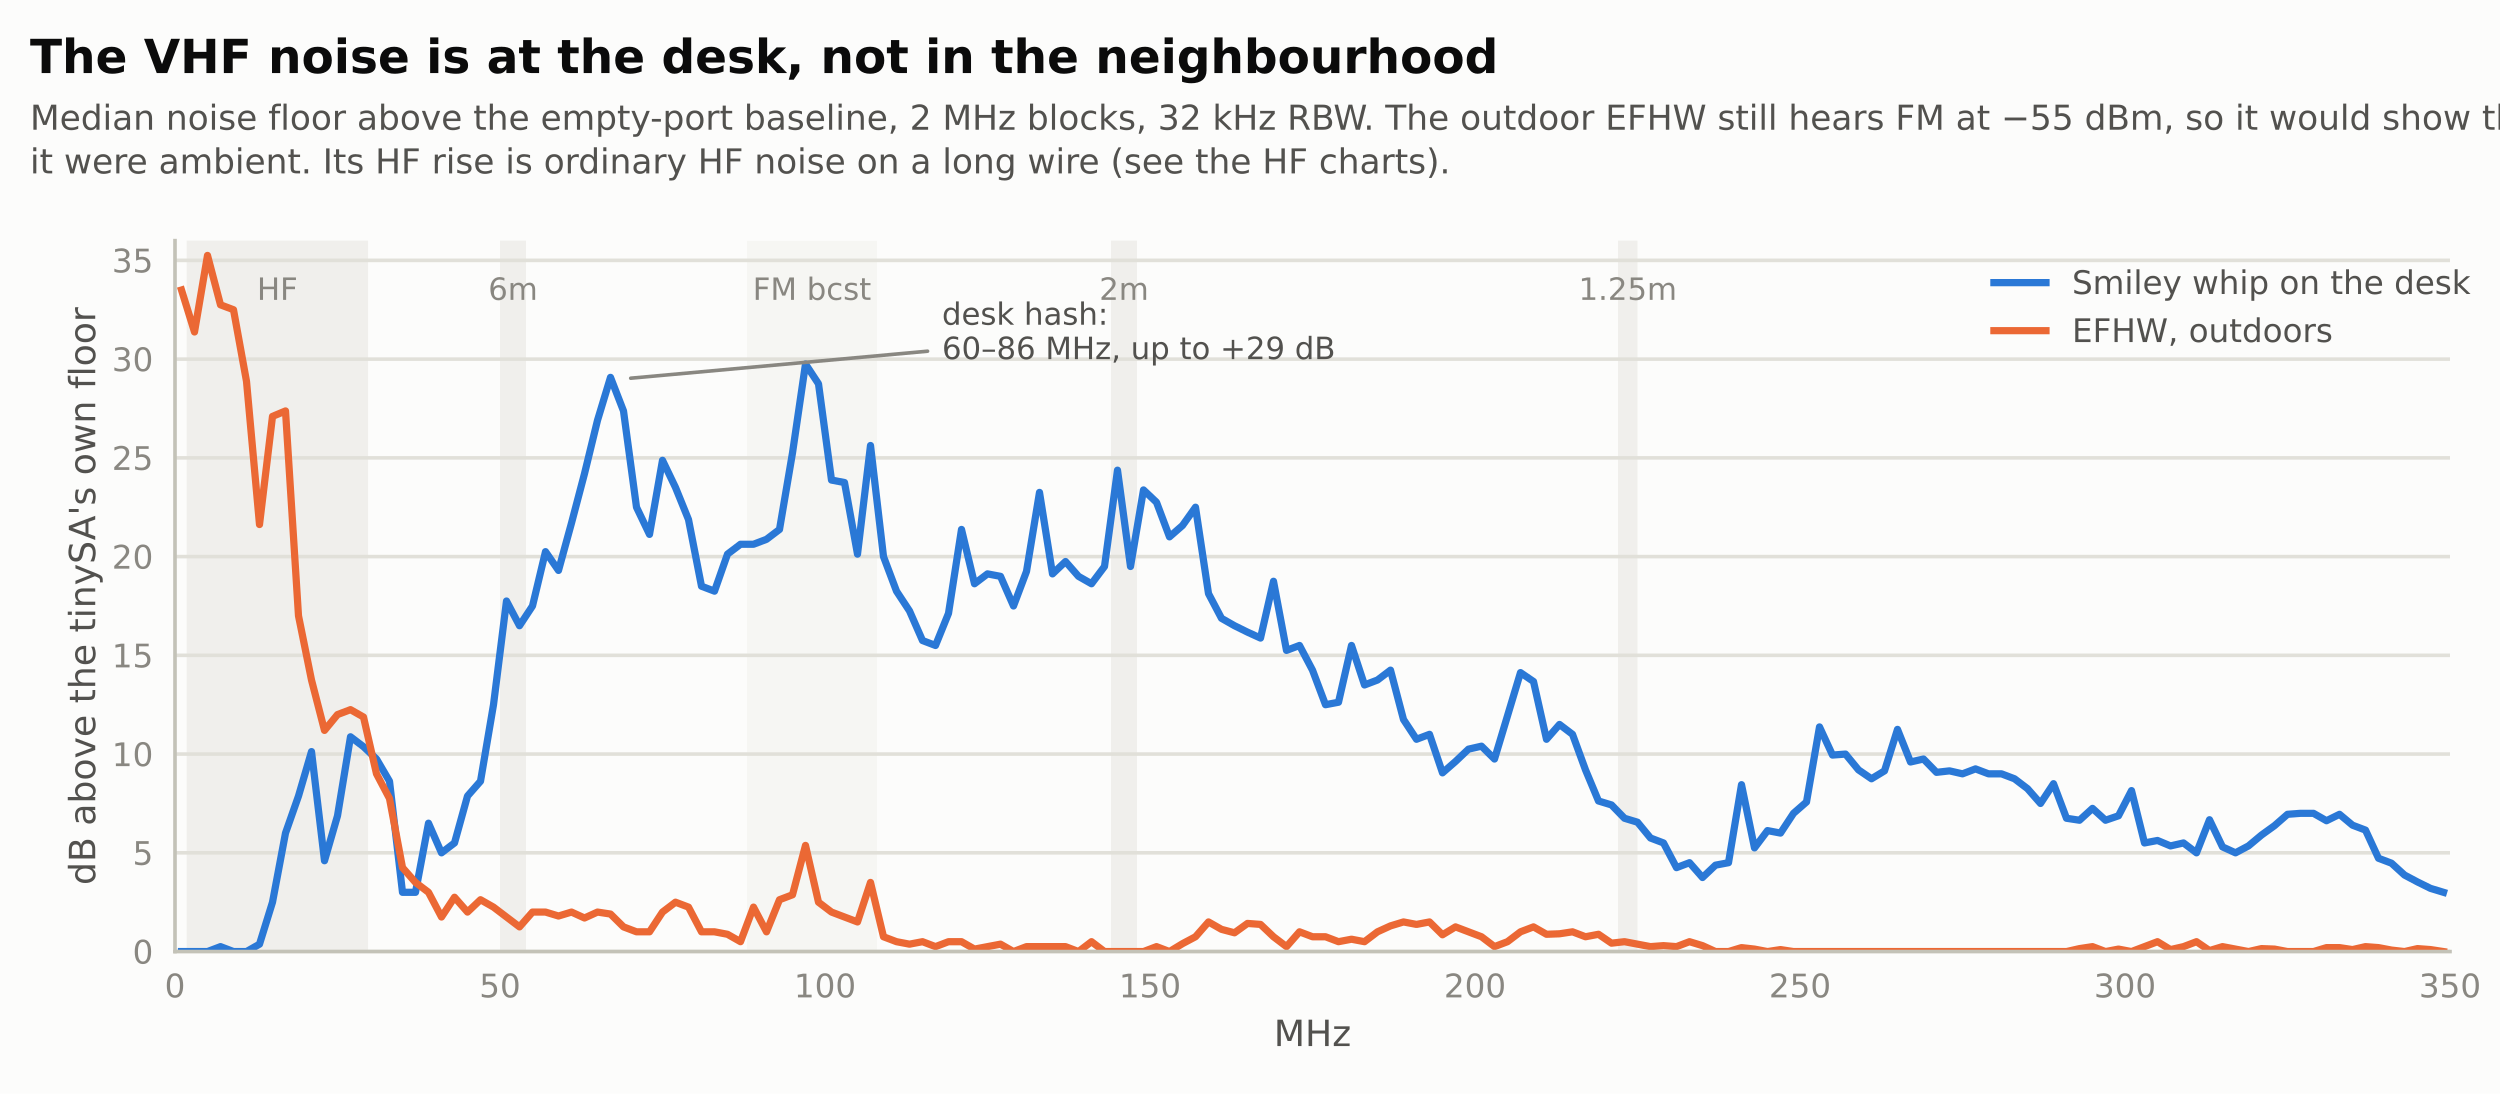
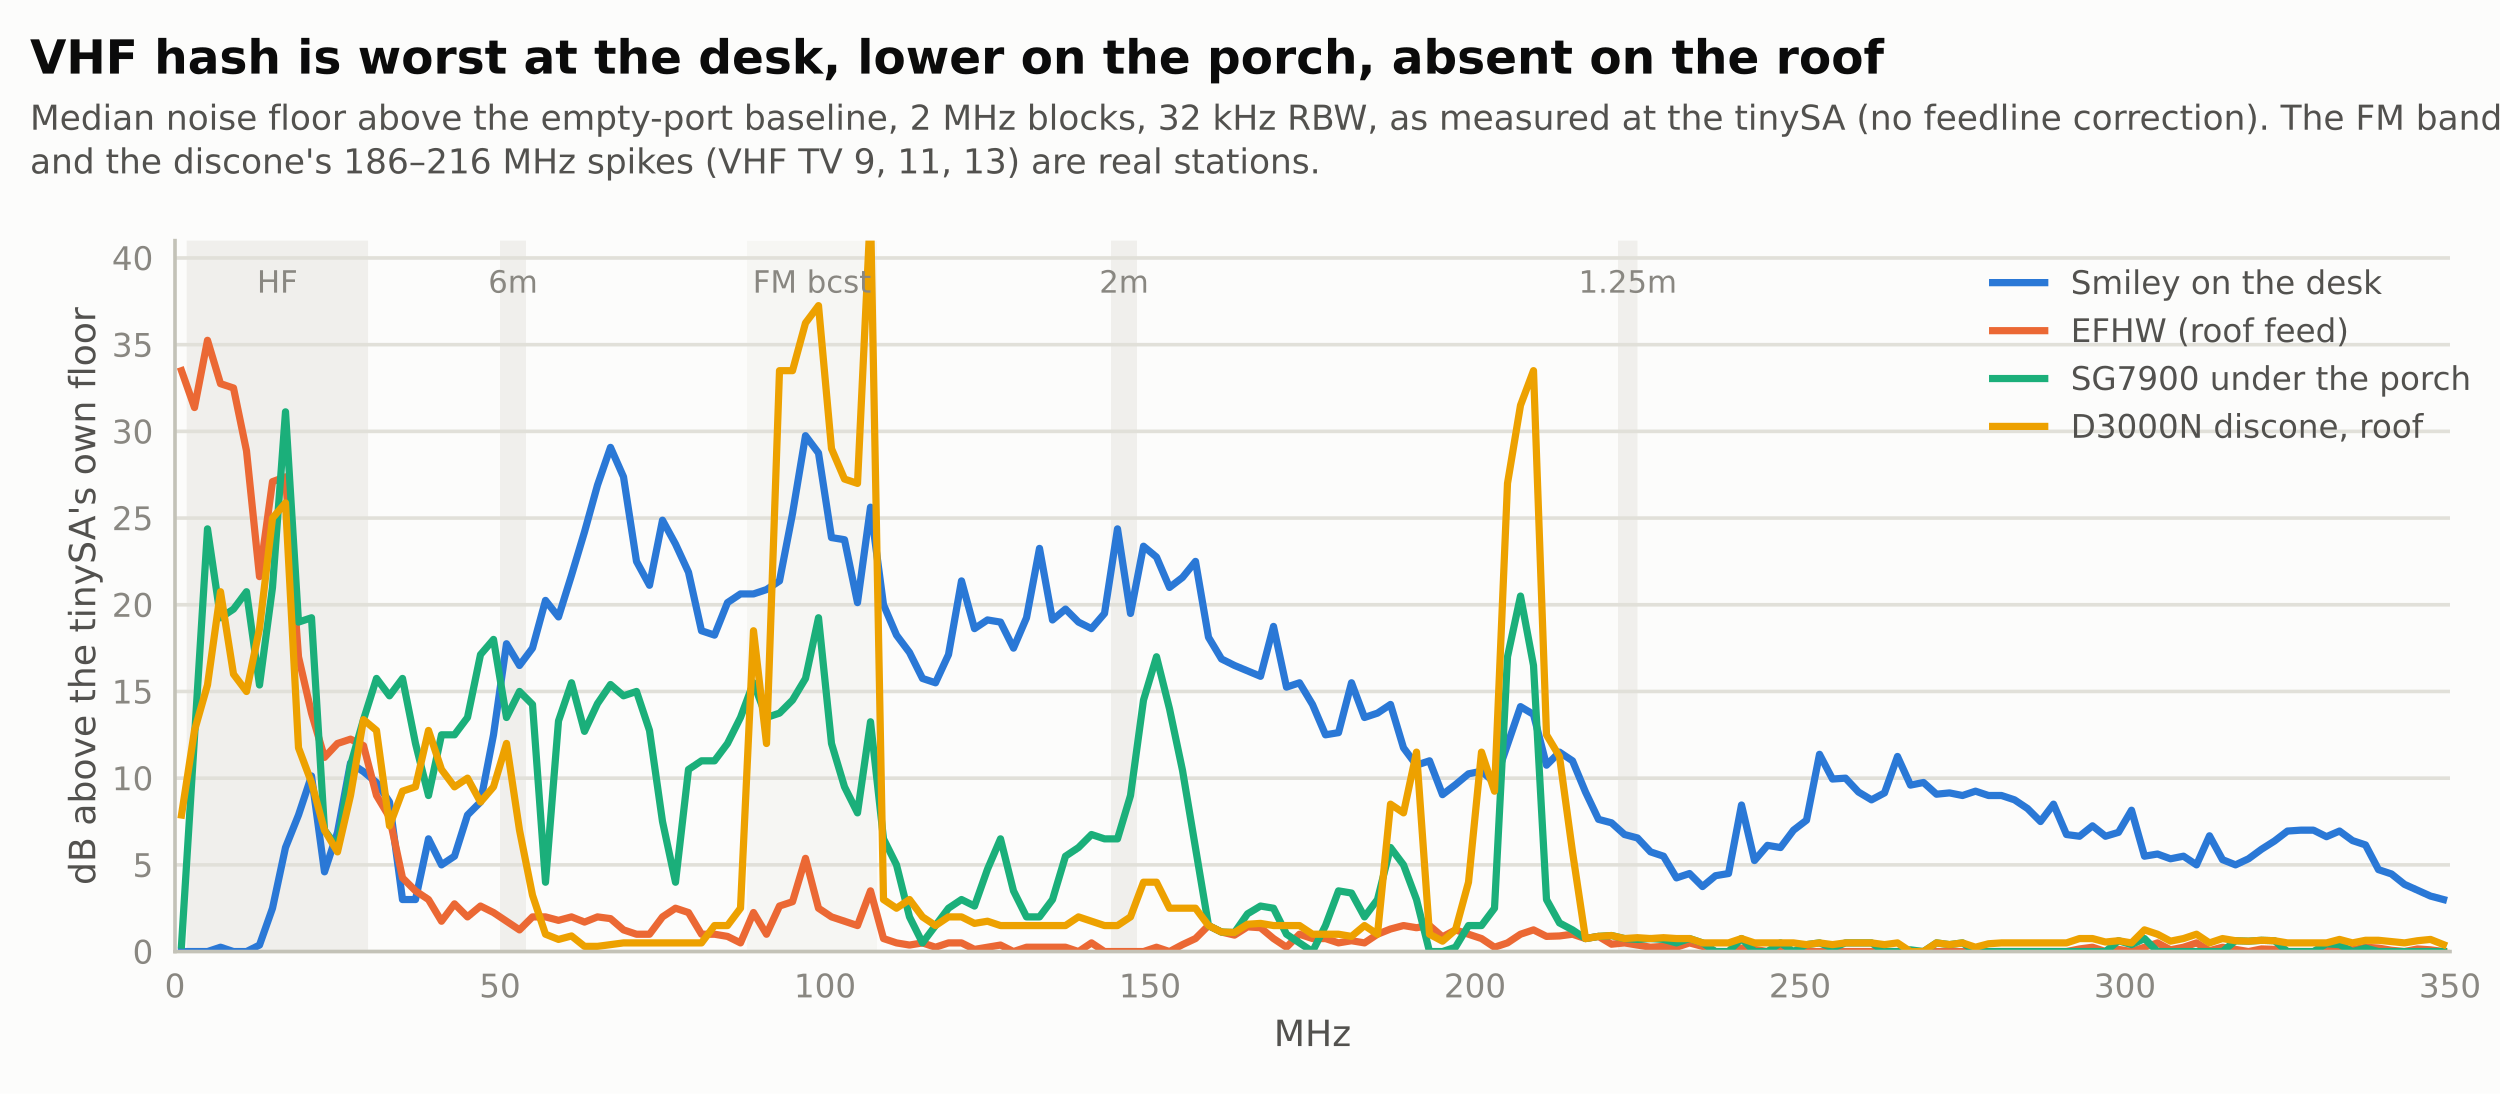
<svg xmlns="http://www.w3.org/2000/svg" width="691.2pt" height="302.4pt" viewBox="0 0 691.2 302.4" version="1.1">
  <defs>
    <style type="text/css">*{stroke-linejoin: round; stroke-linecap: butt}</style>
  </defs>
  <g id="figure_1">
    <g id="patch_1">
      <path d="M 0 302.4 L 691.2 302.4 L 691.2 0 L 0 0 z " style="fill: #fcfcfb" />
    </g>
    <g id="axes_1">
      <g id="patch_2">
        <path d="M 48.384 263.088 L 677.376 263.088 L 677.376 66.528 L 48.384 66.528 z " style="fill: #fcfcfb" />
      </g>
      <g id="patch_3">
-         <path d="M 138.24 263.088 L 145.428 263.088 L 145.428 66.528 L 138.24 66.528 z " clip-path="url(#p045ca0d064)" style="fill: #f0efec" />
+         <path d="M 138.24 263.088 L 145.428 263.088 L 145.428 66.528 L 138.24 66.528 z " clip-path="url(#p3110f5af5a)" style="fill: #f0efec" />
      </g>
      <g id="patch_4">
-         <path d="M 307.169 263.088 L 314.358 263.088 L 314.358 66.528 L 307.169 66.528 z " clip-path="url(#p045ca0d064)" style="fill: #f0efec" />
+         <path d="M 307.169 263.088 L 314.358 263.088 L 314.358 66.528 L 307.169 66.528 z " clip-path="url(#p3110f5af5a)" style="fill: #f0efec" />
      </g>
      <g id="patch_5">
-         <path d="M 447.345 263.088 L 452.736 263.088 L 452.736 66.528 L 447.345 66.528 z " clip-path="url(#p045ca0d064)" style="fill: #f0efec" />
+         <path d="M 447.345 263.088 L 452.736 263.088 L 452.736 66.528 L 447.345 66.528 z " clip-path="url(#p3110f5af5a)" style="fill: #f0efec" />
      </g>
      <g id="patch_6">
-         <path d="M 51.619 263.088 L 101.758 263.088 L 101.758 66.528 L 51.619 66.528 z " clip-path="url(#p045ca0d064)" style="fill: #f0efec" />
+         <path d="M 51.619 263.088 L 101.758 263.088 L 101.758 66.528 L 51.619 66.528 z " clip-path="url(#p3110f5af5a)" style="fill: #f0efec" />
      </g>
      <g id="patch_7">
-         <path d="M 206.531 263.088 L 242.473 263.088 L 242.473 66.528 L 206.531 66.528 z " clip-path="url(#p045ca0d064)" style="fill: #f0efec; opacity: 0.5" />
+         <path d="M 206.531 263.088 L 242.473 263.088 L 242.473 66.528 L 206.531 66.528 z " clip-path="url(#p3110f5af5a)" style="fill: #f0efec; opacity: 0.5" />
      </g>
      <g id="matplotlib.axis_1">
        <g id="xtick_1">
          <g id="line2d_1" />
          <g id="text_1">
            <text style="fill: #898781; font: 9px 'Segoe UI', 'DejaVu Sans'; text-anchor: middle" x="48.384" y="275.751" transform="rotate(-0 48.384 275.7508)">0</text>
          </g>
        </g>
        <g id="xtick_2">
          <g id="line2d_2" />
          <g id="text_2">
            <text style="fill: #898781; font: 9px 'Segoe UI', 'DejaVu Sans'; text-anchor: middle" x="138.24" y="275.751" transform="rotate(-0 138.24 275.7508)">50</text>
          </g>
        </g>
        <g id="xtick_3">
          <g id="line2d_3" />
          <g id="text_3">
            <text style="fill: #898781; font: 9px 'Segoe UI', 'DejaVu Sans'; text-anchor: middle" x="228.096" y="275.751" transform="rotate(-0 228.096 275.7508)">100</text>
          </g>
        </g>
        <g id="xtick_4">
          <g id="line2d_4" />
          <g id="text_4">
            <text style="fill: #898781; font: 9px 'Segoe UI', 'DejaVu Sans'; text-anchor: middle" x="317.952" y="275.751" transform="rotate(-0 317.952 275.7508)">150</text>
          </g>
        </g>
        <g id="xtick_5">
          <g id="line2d_5" />
          <g id="text_5">
            <text style="fill: #898781; font: 9px 'Segoe UI', 'DejaVu Sans'; text-anchor: middle" x="407.808" y="275.751" transform="rotate(-0 407.808 275.7508)">200</text>
          </g>
        </g>
        <g id="xtick_6">
          <g id="line2d_6" />
          <g id="text_6">
            <text style="fill: #898781; font: 9px 'Segoe UI', 'DejaVu Sans'; text-anchor: middle" x="497.664" y="275.751" transform="rotate(-0 497.664 275.7508)">250</text>
          </g>
        </g>
        <g id="xtick_7">
          <g id="line2d_7" />
          <g id="text_7">
            <text style="fill: #898781; font: 9px 'Segoe UI', 'DejaVu Sans'; text-anchor: middle" x="587.52" y="275.751" transform="rotate(-0 587.52 275.7508)">300</text>
          </g>
        </g>
        <g id="xtick_8">
          <g id="line2d_8" />
          <g id="text_8">
            <text style="fill: #898781; font: 9px 'Segoe UI', 'DejaVu Sans'; text-anchor: middle" x="677.376" y="275.751" transform="rotate(-0 677.376 275.7508)">350</text>
          </g>
        </g>
        <g id="text_9">
          <text style="fill: #52514e; font: 10px 'Segoe UI', 'DejaVu Sans'; text-anchor: middle" x="362.88" y="289.224" transform="rotate(-0 362.88 289.2239)">MHz</text>
        </g>
      </g>
      <g id="matplotlib.axis_2">
        <g id="ytick_1">
          <g id="line2d_9">
-             <path d="M 48.384 263.088 L 677.376 263.088 " clip-path="url(#p045ca0d064)" style="fill: none; stroke: #e1e0d9; stroke-linecap: square" />
+             <path d="M 48.384 263.088 L 677.376 263.088 " clip-path="url(#p3110f5af5a)" style="fill: none; stroke: #e1e0d9; stroke-linecap: square" />
          </g>
          <g id="line2d_10" />
          <g id="text_10">
            <text style="fill: #898781; font: 9px 'Segoe UI', 'DejaVu Sans'; text-anchor: end" x="42.384" y="266.419" transform="rotate(-0 42.384 266.4194)">0</text>
          </g>
        </g>
        <g id="ytick_2">
          <g id="line2d_11">
-             <path d="M 48.384 235.788 L 677.376 235.788 " clip-path="url(#p045ca0d064)" style="fill: none; stroke: #e1e0d9; stroke-linecap: square" />
+             <path d="M 48.384 239.117 L 677.376 239.117 " clip-path="url(#p3110f5af5a)" style="fill: none; stroke: #e1e0d9; stroke-linecap: square" />
          </g>
          <g id="line2d_12" />
          <g id="text_11">
-             <text style="fill: #898781; font: 9px 'Segoe UI', 'DejaVu Sans'; text-anchor: end" x="42.384" y="239.119" transform="rotate(-0 42.384 239.1194)">5</text>
+             <text style="fill: #898781; font: 9px 'Segoe UI', 'DejaVu Sans'; text-anchor: end" x="42.384" y="242.449" transform="rotate(-0 42.384 242.4487)">5</text>
          </g>
        </g>
        <g id="ytick_3">
          <g id="line2d_13">
-             <path d="M 48.384 208.488 L 677.376 208.488 " clip-path="url(#p045ca0d064)" style="fill: none; stroke: #e1e0d9; stroke-linecap: square" />
+             <path d="M 48.384 215.147 L 677.376 215.147 " clip-path="url(#p3110f5af5a)" style="fill: none; stroke: #e1e0d9; stroke-linecap: square" />
          </g>
          <g id="line2d_14" />
          <g id="text_12">
-             <text style="fill: #898781; font: 9px 'Segoe UI', 'DejaVu Sans'; text-anchor: end" x="42.384" y="211.819" transform="rotate(-0 42.384 211.8194)">10</text>
+             <text style="fill: #898781; font: 9px 'Segoe UI', 'DejaVu Sans'; text-anchor: end" x="42.384" y="218.478" transform="rotate(-0 42.384 218.4779)">10</text>
          </g>
        </g>
        <g id="ytick_4">
          <g id="line2d_15">
-             <path d="M 48.384 181.188 L 677.376 181.188 " clip-path="url(#p045ca0d064)" style="fill: none; stroke: #e1e0d9; stroke-linecap: square" />
+             <path d="M 48.384 191.176 L 677.376 191.176 " clip-path="url(#p3110f5af5a)" style="fill: none; stroke: #e1e0d9; stroke-linecap: square" />
          </g>
          <g id="line2d_16" />
          <g id="text_13">
-             <text style="fill: #898781; font: 9px 'Segoe UI', 'DejaVu Sans'; text-anchor: end" x="42.384" y="184.519" transform="rotate(-0 42.384 184.5194)">15</text>
+             <text style="fill: #898781; font: 9px 'Segoe UI', 'DejaVu Sans'; text-anchor: end" x="42.384" y="194.507" transform="rotate(-0 42.384 194.5072)">15</text>
          </g>
        </g>
        <g id="ytick_5">
          <g id="line2d_17">
-             <path d="M 48.384 153.888 L 677.376 153.888 " clip-path="url(#p045ca0d064)" style="fill: none; stroke: #e1e0d9; stroke-linecap: square" />
+             <path d="M 48.384 167.205 L 677.376 167.205 " clip-path="url(#p3110f5af5a)" style="fill: none; stroke: #e1e0d9; stroke-linecap: square" />
          </g>
          <g id="line2d_18" />
          <g id="text_14">
-             <text style="fill: #898781; font: 9px 'Segoe UI', 'DejaVu Sans'; text-anchor: end" x="42.384" y="157.219" transform="rotate(-0 42.384 157.2194)">20</text>
+             <text style="fill: #898781; font: 9px 'Segoe UI', 'DejaVu Sans'; text-anchor: end" x="42.384" y="170.536" transform="rotate(-0 42.384 170.5365)">20</text>
          </g>
        </g>
        <g id="ytick_6">
          <g id="line2d_19">
-             <path d="M 48.384 126.588 L 677.376 126.588 " clip-path="url(#p045ca0d064)" style="fill: none; stroke: #e1e0d9; stroke-linecap: square" />
+             <path d="M 48.384 143.234 L 677.376 143.234 " clip-path="url(#p3110f5af5a)" style="fill: none; stroke: #e1e0d9; stroke-linecap: square" />
          </g>
          <g id="line2d_20" />
          <g id="text_15">
-             <text style="fill: #898781; font: 9px 'Segoe UI', 'DejaVu Sans'; text-anchor: end" x="42.384" y="129.919" transform="rotate(-0 42.384 129.9194)">25</text>
+             <text style="fill: #898781; font: 9px 'Segoe UI', 'DejaVu Sans'; text-anchor: end" x="42.384" y="146.566" transform="rotate(-0 42.384 146.5657)">25</text>
          </g>
        </g>
        <g id="ytick_7">
          <g id="line2d_21">
-             <path d="M 48.384 99.288 L 677.376 99.288 " clip-path="url(#p045ca0d064)" style="fill: none; stroke: #e1e0d9; stroke-linecap: square" />
+             <path d="M 48.384 119.264 L 677.376 119.264 " clip-path="url(#p3110f5af5a)" style="fill: none; stroke: #e1e0d9; stroke-linecap: square" />
          </g>
          <g id="line2d_22" />
          <g id="text_16">
-             <text style="fill: #898781; font: 9px 'Segoe UI', 'DejaVu Sans'; text-anchor: end" x="42.384" y="102.619" transform="rotate(-0 42.384 102.6194)">30</text>
+             <text style="fill: #898781; font: 9px 'Segoe UI', 'DejaVu Sans'; text-anchor: end" x="42.384" y="122.595" transform="rotate(-0 42.384 122.595)">30</text>
          </g>
        </g>
        <g id="ytick_8">
          <g id="line2d_23">
-             <path d="M 48.384 71.988 L 677.376 71.988 " clip-path="url(#p045ca0d064)" style="fill: none; stroke: #e1e0d9; stroke-linecap: square" />
+             <path d="M 48.384 95.293 L 677.376 95.293 " clip-path="url(#p3110f5af5a)" style="fill: none; stroke: #e1e0d9; stroke-linecap: square" />
          </g>
          <g id="line2d_24" />
          <g id="text_17">
-             <text style="fill: #898781; font: 9px 'Segoe UI', 'DejaVu Sans'; text-anchor: end" x="42.384" y="75.319" transform="rotate(-0 42.384 75.31941)">35</text>
-           </g>
-         </g>
-         <g id="text_18">
+             <text style="fill: #898781; font: 9px 'Segoe UI', 'DejaVu Sans'; text-anchor: end" x="42.384" y="98.624" transform="rotate(-0 42.384 98.62428)">35</text>
+           </g>
+         </g>
+         <g id="ytick_9">
+           <g id="line2d_25">
+             <path d="M 48.384 71.322 L 677.376 71.322 " clip-path="url(#p3110f5af5a)" style="fill: none; stroke: #e1e0d9; stroke-linecap: square" />
+           </g>
+           <g id="line2d_26" />
+           <g id="text_18">
+             <text style="fill: #898781; font: 9px 'Segoe UI', 'DejaVu Sans'; text-anchor: end" x="42.384" y="74.654" transform="rotate(-0 42.384 74.65355)">40</text>
+           </g>
+         </g>
+         <g id="text_19">
          <text style="fill: #52514e; font: 10px 'Segoe UI', 'DejaVu Sans'; text-anchor: middle" x="26.328" y="164.808" transform="rotate(-90 26.32775 164.808)">dB above the tinySA's own floor</text>
        </g>
      </g>
-       <g id="line2d_25">
-         <path d="M 50.181 263.088 L 57.37 263.088 L 60.964 261.723 L 64.558 263.088 L 68.152 263.088 L 71.747 261.041 L 75.341 249.438 L 78.935 230.328 L 82.529 220.09 L 86.124 207.805 L 89.718 237.972 L 93.312 225.55 L 96.906 203.71 L 100.5 206.44 L 104.095 209.853 L 107.689 215.995 L 111.283 246.708 L 114.877 246.708 L 118.472 227.598 L 122.066 235.788 L 125.66 233.058 L 129.254 220.09 L 132.849 215.995 L 136.443 194.838 L 140.037 166.173 L 143.631 172.998 L 147.226 167.538 L 150.82 152.523 L 154.414 157.71 L 158.008 144.606 L 161.603 130.956 L 165.197 116.214 L 168.791 104.338 L 172.385 113.621 L 175.98 140.238 L 179.574 147.745 L 183.168 127.27 L 186.762 134.778 L 190.356 143.65 L 193.951 162.078 L 197.545 163.443 L 201.139 153.206 L 204.733 150.476 L 208.328 150.476 L 211.922 149.111 L 215.516 146.381 L 219.11 125.223 L 222.705 100.653 L 226.299 106.113 L 229.893 132.731 L 233.487 133.413 L 237.082 153.206 L 240.676 123.175 L 244.27 153.888 L 247.864 163.443 L 251.459 168.903 L 255.053 177.093 L 258.647 178.458 L 262.241 169.585 L 265.836 146.381 L 269.43 161.395 L 273.024 158.666 L 276.618 159.348 L 280.212 167.538 L 283.807 157.983 L 287.401 136.143 L 290.995 158.666 L 294.589 155.253 L 298.184 159.348 L 301.778 161.395 L 305.372 156.618 L 308.966 130 L 312.561 156.618 L 316.155 135.46 L 319.749 138.873 L 323.343 148.428 L 326.938 145.288 L 330.532 140.238 L 334.126 164.125 L 337.72 170.951 L 341.315 172.998 L 344.909 174.773 L 348.503 176.411 L 352.097 160.713 L 355.692 179.823 L 359.286 178.458 L 362.88 185.283 L 366.474 194.838 L 370.068 194.155 L 373.663 178.458 L 377.257 189.378 L 380.851 188.013 L 384.445 185.283 L 388.04 198.933 L 391.634 204.393 L 395.228 203.028 L 398.822 213.675 L 402.417 210.536 L 406.011 207.123 L 409.605 206.304 L 413.199 209.853 L 420.388 185.965 L 423.982 188.423 L 427.576 204.393 L 431.171 200.298 L 434.765 203.028 L 438.359 212.856 L 441.953 221.456 L 445.548 222.548 L 449.142 226.233 L 452.736 227.325 L 456.33 231.693 L 459.924 233.058 L 463.519 239.883 L 467.113 238.518 L 470.707 242.613 L 474.301 239.201 L 477.896 238.518 L 481.49 216.951 L 485.084 234.423 L 488.678 229.645 L 492.273 230.328 L 495.867 224.868 L 499.461 221.728 L 503.055 200.981 L 506.65 208.761 L 510.244 208.488 L 513.838 212.856 L 517.432 215.313 L 521.027 213.129 L 524.621 201.663 L 528.215 210.672 L 531.809 209.853 L 535.404 213.538 L 538.998 213.129 L 542.592 213.948 L 546.186 212.583 L 549.78 213.948 L 553.375 213.948 L 556.969 215.313 L 560.563 218.043 L 564.157 222.138 L 567.752 216.678 L 571.346 226.233 L 574.94 226.779 L 578.534 223.503 L 582.129 226.779 L 585.723 225.55 L 589.317 218.589 L 592.911 233.058 L 596.506 232.375 L 600.1 233.877 L 603.694 233.058 L 607.288 235.788 L 610.883 226.643 L 614.477 234.15 L 618.071 235.788 L 621.665 233.877 L 625.26 230.874 L 628.854 228.28 L 632.448 225.141 L 636.042 224.868 L 639.636 224.868 L 643.231 226.916 L 646.825 225.141 L 650.419 228.144 L 654.013 229.509 L 657.608 237.29 L 661.202 238.655 L 664.796 241.93 L 668.39 243.841 L 671.985 245.616 L 675.579 246.708 L 675.579 246.708 " clip-path="url(#p045ca0d064)" style="fill: none; stroke: #2a78d6; stroke-width: 2; stroke-linecap: square" />
-       </g>
-       <g id="line2d_26">
-         <path d="M 50.181 80.178 L 53.775 91.781 L 57.37 70.623 L 60.964 84.273 L 64.558 85.638 L 68.152 105.43 L 71.747 145.016 L 75.341 115.122 L 78.935 113.621 L 82.529 170.268 L 86.124 188.013 L 89.718 201.936 L 93.312 197.568 L 96.906 196.203 L 100.5 198.25 L 104.095 213.948 L 107.689 220.773 L 111.283 239.883 L 114.877 243.978 L 118.472 246.708 L 122.066 253.533 L 125.66 248.073 L 129.254 252.168 L 132.849 248.756 L 136.443 250.803 L 143.631 256.263 L 147.226 252.168 L 150.82 252.168 L 154.414 253.26 L 158.008 252.168 L 161.603 253.806 L 165.197 252.168 L 168.791 252.714 L 172.385 256.263 L 175.98 257.628 L 179.574 257.628 L 183.168 252.168 L 186.762 249.438 L 190.356 250.803 L 193.951 257.628 L 197.545 257.628 L 201.139 258.31 L 204.733 260.358 L 208.328 250.803 L 211.922 257.628 L 215.516 248.756 L 219.11 247.391 L 222.705 233.74 L 226.299 249.438 L 229.893 252.168 L 237.082 254.898 L 240.676 243.978 L 244.27 258.993 L 247.864 260.358 L 251.459 261.041 L 255.053 260.358 L 258.647 261.723 L 262.241 260.358 L 265.836 260.358 L 269.43 262.406 L 276.618 261.041 L 280.212 263.088 L 283.807 261.723 L 294.589 261.723 L 298.184 263.088 L 301.778 260.358 L 305.372 263.088 L 316.155 263.088 L 319.749 261.723 L 323.343 263.088 L 326.938 260.904 L 330.532 258.993 L 334.126 254.898 L 337.72 256.945 L 341.315 257.901 L 344.909 255.308 L 348.503 255.581 L 352.097 258.993 L 355.692 261.723 L 359.286 257.628 L 362.88 258.993 L 366.474 258.993 L 370.068 260.358 L 373.663 259.675 L 377.257 260.358 L 380.851 257.628 L 384.445 255.99 L 388.04 254.898 L 391.634 255.581 L 395.228 254.898 L 398.822 258.447 L 402.417 256.263 L 409.605 258.993 L 413.199 261.723 L 416.794 260.358 L 420.388 257.628 L 423.982 256.263 L 427.576 258.31 L 431.171 258.174 L 434.765 257.628 L 438.359 258.993 L 441.953 258.31 L 445.548 260.767 L 449.142 260.358 L 456.33 261.723 L 459.924 261.45 L 463.519 261.723 L 467.113 260.358 L 470.707 261.45 L 474.301 263.088 L 477.896 263.088 L 481.49 261.996 L 485.084 262.406 L 488.678 263.088 L 492.273 262.542 L 495.867 263.088 L 571.346 263.088 L 574.94 262.269 L 578.534 261.723 L 582.129 263.088 L 585.723 262.406 L 589.317 263.088 L 596.506 260.358 L 600.1 262.542 L 603.694 261.723 L 607.288 260.358 L 610.883 262.815 L 614.477 261.723 L 621.665 263.088 L 625.26 262.269 L 628.854 262.406 L 632.448 263.088 L 639.636 263.088 L 643.231 261.996 L 646.825 261.996 L 650.419 262.542 L 654.013 261.723 L 657.608 261.996 L 661.202 262.678 L 664.796 263.088 L 668.39 262.269 L 671.985 262.542 L 675.579 263.088 L 675.579 263.088 " clip-path="url(#p045ca0d064)" style="fill: none; stroke: #eb6834; stroke-width: 2; stroke-linecap: square" />
+       <g id="line2d_27">
+         <path d="M 50.181 263.088 L 57.37 263.088 L 60.964 261.889 L 64.558 263.088 L 68.152 263.088 L 71.747 261.29 L 75.341 251.103 L 78.935 234.323 L 82.529 225.334 L 86.124 214.547 L 89.718 241.035 L 93.312 230.128 L 96.906 210.952 L 100.5 213.349 L 104.095 216.345 L 107.689 221.738 L 111.283 248.706 L 114.877 248.706 L 118.472 231.926 L 122.066 239.117 L 125.66 236.72 L 129.254 225.334 L 132.849 221.738 L 136.443 203.161 L 140.037 177.992 L 143.631 183.985 L 147.226 179.19 L 150.82 166.007 L 154.414 170.561 L 158.008 159.055 L 161.603 147.07 L 165.197 134.125 L 168.791 123.698 L 172.385 131.848 L 175.98 155.22 L 179.574 161.812 L 183.168 143.834 L 186.762 150.426 L 190.356 158.216 L 193.951 174.396 L 197.545 175.595 L 201.139 166.606 L 204.733 164.209 L 208.328 164.209 L 211.922 163.01 L 215.516 160.613 L 219.11 142.036 L 222.705 120.462 L 226.299 125.256 L 229.893 148.628 L 233.487 149.227 L 237.082 166.606 L 240.676 140.238 L 244.27 167.205 L 247.864 175.595 L 251.459 180.389 L 255.053 187.58 L 258.647 188.779 L 262.241 180.988 L 265.836 160.613 L 269.43 173.797 L 273.024 171.4 L 276.618 171.999 L 280.212 179.19 L 283.807 170.801 L 287.401 151.624 L 290.995 171.4 L 294.589 168.404 L 298.184 171.999 L 301.778 173.797 L 305.372 169.602 L 308.966 146.231 L 312.561 169.602 L 316.155 151.025 L 319.749 154.021 L 323.343 162.411 L 326.938 159.654 L 330.532 155.22 L 334.126 176.194 L 337.72 182.187 L 341.315 183.985 L 348.503 186.981 L 352.097 173.198 L 355.692 189.977 L 359.286 188.779 L 362.88 194.771 L 366.474 203.161 L 370.068 202.562 L 373.663 188.779 L 377.257 198.367 L 380.851 197.168 L 384.445 194.771 L 388.04 206.757 L 391.634 211.551 L 395.228 210.352 L 398.822 219.701 L 402.417 216.944 L 406.011 213.948 L 409.605 213.229 L 413.199 216.345 L 420.388 195.371 L 423.982 197.528 L 427.576 211.551 L 431.171 207.955 L 434.765 210.352 L 438.359 218.982 L 441.953 226.533 L 445.548 227.491 L 449.142 230.728 L 452.736 231.686 L 456.33 235.522 L 459.924 236.72 L 463.519 242.713 L 467.113 241.514 L 470.707 245.11 L 474.301 242.114 L 477.896 241.514 L 481.49 222.577 L 485.084 237.919 L 488.678 233.724 L 492.273 234.323 L 495.867 229.529 L 499.461 226.772 L 503.055 208.555 L 506.65 215.386 L 510.244 215.147 L 513.838 218.982 L 517.432 221.139 L 521.027 219.222 L 524.621 209.154 L 528.215 217.064 L 531.809 216.345 L 535.404 219.581 L 538.998 219.222 L 542.592 219.941 L 546.186 218.742 L 549.78 219.941 L 553.375 219.941 L 556.969 221.139 L 560.563 223.536 L 564.157 227.132 L 567.752 222.338 L 571.346 230.728 L 574.94 231.207 L 578.534 228.33 L 582.129 231.207 L 585.723 230.128 L 589.317 224.016 L 592.911 236.72 L 596.506 236.121 L 600.1 237.439 L 603.694 236.72 L 607.288 239.117 L 610.883 231.087 L 614.477 237.679 L 618.071 239.117 L 621.665 237.439 L 625.26 234.803 L 628.854 232.525 L 632.448 229.769 L 636.042 229.529 L 639.636 229.529 L 643.231 231.327 L 646.825 229.769 L 650.419 232.405 L 654.013 233.604 L 657.608 240.436 L 661.202 241.634 L 664.796 244.511 L 671.985 247.747 L 675.579 248.706 L 675.579 248.706 " clip-path="url(#p3110f5af5a)" style="fill: none; stroke: #2a78d6; stroke-width: 2; stroke-linecap: square" />
+       </g>
+       <g id="line2d_28">
+         <path d="M 50.181 102.484 L 53.775 112.672 L 57.37 94.094 L 60.964 106.08 L 64.558 107.278 L 68.152 124.657 L 71.747 159.415 L 75.341 133.167 L 78.935 131.848 L 82.529 181.588 L 86.124 197.168 L 89.718 209.394 L 93.312 205.558 L 96.906 204.36 L 100.5 206.158 L 104.095 219.941 L 107.689 225.933 L 111.283 242.713 L 114.877 246.308 L 118.472 248.706 L 122.066 254.698 L 125.66 249.904 L 129.254 253.5 L 132.849 250.503 L 136.443 252.301 L 143.631 257.095 L 147.226 253.5 L 150.82 253.5 L 154.414 254.459 L 158.008 253.5 L 161.603 254.938 L 165.197 253.5 L 168.791 253.979 L 172.385 257.095 L 175.98 258.294 L 179.574 258.294 L 183.168 253.5 L 186.762 251.103 L 190.356 252.301 L 193.951 258.294 L 197.545 258.294 L 201.139 258.893 L 204.733 260.691 L 208.328 252.301 L 211.922 258.294 L 215.516 250.503 L 219.11 249.305 L 222.705 237.319 L 226.299 251.103 L 229.893 253.5 L 237.082 255.897 L 240.676 246.308 L 244.27 259.492 L 247.864 260.691 L 251.459 261.29 L 255.053 260.691 L 258.647 261.889 L 262.241 260.691 L 265.836 260.691 L 269.43 262.489 L 276.618 261.29 L 280.212 263.088 L 283.807 261.889 L 294.589 261.889 L 298.184 263.088 L 301.778 260.691 L 305.372 263.088 L 316.155 263.088 L 319.749 261.889 L 323.343 263.088 L 326.938 261.17 L 330.532 259.492 L 334.126 255.897 L 337.72 257.695 L 341.315 258.534 L 344.909 256.256 L 348.503 256.496 L 352.097 259.492 L 355.692 261.889 L 359.286 258.294 L 362.88 259.492 L 366.474 259.492 L 370.068 260.691 L 373.663 260.092 L 377.257 260.691 L 380.851 258.294 L 384.445 256.856 L 388.04 255.897 L 391.634 256.496 L 395.228 255.897 L 398.822 259.013 L 402.417 257.095 L 409.605 259.492 L 413.199 261.889 L 416.794 260.691 L 420.388 258.294 L 423.982 257.095 L 427.576 258.893 L 431.171 258.773 L 434.765 258.294 L 438.359 259.492 L 441.953 258.893 L 445.548 261.05 L 449.142 260.691 L 456.33 261.889 L 459.924 261.65 L 463.519 261.889 L 467.113 260.691 L 470.707 261.65 L 474.301 263.088 L 477.896 263.088 L 481.49 262.129 L 485.084 262.489 L 488.678 263.088 L 492.273 262.609 L 495.867 263.088 L 571.346 263.088 L 574.94 262.369 L 578.534 261.889 L 582.129 263.088 L 585.723 262.489 L 589.317 263.088 L 596.506 260.691 L 600.1 262.609 L 603.694 261.889 L 607.288 260.691 L 610.883 262.848 L 614.477 261.889 L 621.665 263.088 L 625.26 262.369 L 628.854 262.489 L 632.448 263.088 L 639.636 263.088 L 643.231 262.129 L 646.825 262.129 L 650.419 262.609 L 654.013 261.889 L 657.608 262.129 L 661.202 262.728 L 664.796 263.088 L 668.39 262.369 L 671.985 262.609 L 675.579 263.088 L 675.579 263.088 " clip-path="url(#p3110f5af5a)" style="fill: none; stroke: #eb6834; stroke-width: 2; stroke-linecap: square" />
+       </g>
+       <g id="line2d_29">
+         <path d="M 50.181 261.29 L 57.37 146.231 L 60.964 170.801 L 64.558 168.404 L 68.152 163.609 L 71.747 189.378 L 75.341 162.411 L 78.935 113.87 L 82.529 171.999 L 86.124 170.801 L 89.718 229.529 L 93.312 234.323 L 96.906 211.551 L 100.5 198.966 L 104.095 187.58 L 107.689 192.374 L 111.283 187.58 L 114.877 205.558 L 118.472 219.941 L 122.066 203.161 L 125.66 203.161 L 129.254 198.367 L 132.849 180.988 L 136.443 176.793 L 140.037 198.367 L 143.631 191.176 L 147.226 194.771 L 150.82 243.911 L 154.414 199.326 L 158.008 188.779 L 161.603 202.202 L 165.197 194.532 L 168.791 189.258 L 172.385 192.374 L 175.98 191.176 L 179.574 201.963 L 183.168 227.132 L 186.762 243.911 L 190.356 212.749 L 193.951 210.352 L 197.545 210.352 L 201.139 205.558 L 204.733 198.367 L 208.328 188.779 L 211.922 198.367 L 215.516 197.168 L 219.11 193.573 L 222.705 187.58 L 226.299 170.801 L 229.893 205.558 L 233.487 217.544 L 237.082 224.735 L 240.676 199.566 L 244.27 231.926 L 247.864 239.117 L 251.459 253.5 L 255.053 260.691 L 262.241 251.103 L 265.836 248.706 L 269.43 250.503 L 273.024 240.316 L 276.618 231.926 L 280.212 246.308 L 283.807 253.5 L 287.401 253.5 L 290.995 248.706 L 294.589 236.72 L 298.184 234.323 L 301.778 230.728 L 305.372 231.926 L 308.966 231.926 L 312.561 219.941 L 316.155 193.573 L 319.749 181.588 L 323.343 195.97 L 326.938 212.989 L 334.126 255.897 L 337.72 257.695 L 341.315 257.814 L 344.909 252.661 L 348.503 250.503 L 352.097 251.103 L 355.692 258.294 L 362.88 263.088 L 366.474 255.897 L 370.068 246.308 L 373.663 246.908 L 377.257 253.5 L 380.851 248.706 L 384.445 234.323 L 388.04 239.117 L 391.634 248.706 L 395.228 263.088 L 398.822 263.088 L 402.417 261.889 L 406.011 255.897 L 409.605 255.897 L 413.199 251.103 L 416.794 181.588 L 420.388 164.808 L 423.982 183.985 L 427.576 248.706 L 431.171 255.178 L 434.765 257.095 L 438.359 259.492 L 441.953 258.893 L 445.548 258.653 L 449.142 259.492 L 452.736 259.732 L 456.33 259.492 L 459.924 259.732 L 463.519 260.691 L 467.113 259.492 L 470.707 260.691 L 474.301 263.088 L 477.896 263.088 L 481.49 259.492 L 485.084 263.088 L 488.678 263.088 L 492.273 260.691 L 495.867 263.088 L 499.461 261.17 L 503.055 260.691 L 506.65 262.129 L 510.244 260.691 L 517.432 260.691 L 521.027 263.088 L 524.621 263.088 L 528.215 262.609 L 531.809 263.088 L 535.404 260.691 L 538.998 261.17 L 542.592 260.691 L 546.186 263.088 L 582.129 263.088 L 585.723 260.092 L 589.317 261.17 L 592.911 259.492 L 596.506 263.088 L 614.477 263.088 L 618.071 260.092 L 621.665 260.212 L 625.26 259.972 L 628.854 260.092 L 632.448 263.088 L 639.636 263.088 L 643.231 260.931 L 646.825 261.17 L 650.419 263.088 L 654.013 262.129 L 657.608 263.088 L 675.579 263.088 L 675.579 263.088 " clip-path="url(#p3110f5af5a)" style="fill: none; stroke: #1baf7a; stroke-width: 2; stroke-linecap: square" />
+       </g>
+       <g id="line2d_30">
+         <path d="M 50.181 225.334 L 53.775 201.963 L 57.37 189.378 L 60.964 163.609 L 64.558 186.382 L 68.152 191.176 L 71.747 173.797 L 75.341 143.234 L 78.935 139.039 L 82.529 206.757 L 86.124 216.345 L 89.718 229.529 L 93.312 235.522 L 96.906 219.941 L 100.5 198.966 L 104.095 201.963 L 107.689 228.33 L 111.283 218.742 L 114.877 217.544 L 118.472 201.963 L 122.066 212.749 L 125.66 217.544 L 129.254 215.147 L 132.849 221.738 L 136.443 217.544 L 140.037 205.558 L 143.631 229.529 L 147.226 247.507 L 150.82 258.294 L 154.414 259.732 L 158.008 258.773 L 161.603 261.65 L 165.197 261.65 L 172.385 260.691 L 193.951 260.691 L 197.545 255.897 L 201.139 255.897 L 204.733 251.103 L 208.328 174.396 L 211.922 205.558 L 215.516 102.484 L 219.11 102.484 L 222.705 89.3 L 226.299 84.506 L 229.893 124.058 L 233.487 132.448 L 237.082 133.646 L 240.676 58.138 L 244.27 248.706 L 247.864 251.103 L 251.459 248.706 L 255.053 253.5 L 258.647 255.897 L 262.241 253.5 L 265.836 253.5 L 269.43 255.298 L 273.024 254.698 L 276.618 255.897 L 294.589 255.897 L 298.184 253.5 L 305.372 255.897 L 308.966 255.897 L 312.561 253.5 L 316.155 243.911 L 319.749 243.911 L 323.343 251.103 L 330.532 251.103 L 334.126 255.897 L 337.72 257.695 L 341.315 257.814 L 344.909 255.537 L 348.503 255.298 L 352.097 255.897 L 359.286 255.897 L 362.88 258.294 L 370.068 258.294 L 373.663 258.893 L 377.257 255.897 L 380.851 258.294 L 384.445 222.338 L 388.04 224.735 L 391.634 207.955 L 395.228 258.294 L 398.822 260.212 L 402.417 257.095 L 406.011 243.911 L 409.605 207.955 L 413.199 218.742 L 416.794 133.646 L 420.388 112.072 L 423.982 102.484 L 427.576 203.161 L 431.171 209.154 L 434.765 235.522 L 438.359 259.492 L 441.953 258.893 L 445.548 258.653 L 449.142 259.492 L 452.736 259.253 L 456.33 259.492 L 459.924 259.253 L 463.519 259.492 L 467.113 259.492 L 470.707 260.691 L 477.896 260.691 L 481.49 259.492 L 485.084 260.691 L 495.867 260.691 L 499.461 261.17 L 503.055 260.691 L 506.65 261.17 L 510.244 260.691 L 517.432 260.691 L 521.027 261.17 L 524.621 260.691 L 528.215 263.088 L 531.809 263.088 L 535.404 260.691 L 538.998 261.17 L 542.592 260.691 L 546.186 261.889 L 549.78 260.931 L 553.375 260.691 L 571.346 260.691 L 574.94 259.492 L 578.534 259.492 L 582.129 260.451 L 585.723 260.092 L 589.317 260.691 L 592.911 257.095 L 596.506 258.294 L 600.1 260.212 L 603.694 259.492 L 607.288 258.294 L 610.883 260.691 L 614.477 259.492 L 618.071 260.092 L 621.665 260.212 L 625.26 259.972 L 628.854 260.092 L 632.448 260.691 L 643.231 260.691 L 646.825 259.732 L 650.419 260.691 L 654.013 259.972 L 657.608 259.972 L 664.796 260.691 L 668.39 260.092 L 671.985 259.732 L 675.579 261.17 L 675.579 261.17 " clip-path="url(#p3110f5af5a)" style="fill: none; stroke: #eda100; stroke-width: 2; stroke-linecap: square" />
      </g>
      <g id="patch_8">
        <path d="M 48.384 263.088 L 48.384 66.528 " style="fill: none; stroke: #c3c2b7; stroke-linejoin: miter; stroke-linecap: square" />
      </g>
      <g id="patch_9">
        <path d="M 48.384 263.088 L 677.376 263.088 " style="fill: none; stroke: #c3c2b7; stroke-linejoin: miter; stroke-linecap: square" />
      </g>
-       <g id="text_19">
-         <text style="fill: #898781; font: 8.5px 'Segoe UI', 'DejaVu Sans'; text-anchor: middle" x="141.834" y="82.908" transform="rotate(-0 141.8342 82.908)">6m</text>
-       </g>
      <g id="text_20">
-         <text style="fill: #898781; font: 8.5px 'Segoe UI', 'DejaVu Sans'; text-anchor: middle" x="310.764" y="82.908" transform="rotate(-0 310.7635 82.908)">2m</text>
+         <text style="fill: #898781; font: 8.5px 'Segoe UI', 'DejaVu Sans'; text-anchor: middle" x="141.834" y="80.91" transform="rotate(-0 141.8342 80.91044)">6m</text>
      </g>
      <g id="text_21">
-         <text style="fill: #898781; font: 8.5px 'Segoe UI', 'DejaVu Sans'; text-anchor: middle" x="450.04" y="82.908" transform="rotate(-0 450.0403 82.908)">1.25m</text>
+         <text style="fill: #898781; font: 8.5px 'Segoe UI', 'DejaVu Sans'; text-anchor: middle" x="310.764" y="80.91" transform="rotate(-0 310.7635 80.91044)">2m</text>
      </g>
      <g id="text_22">
-         <text style="fill: #898781; font: 8.5px 'Segoe UI', 'DejaVu Sans'; text-anchor: middle" x="76.689" y="82.908" transform="rotate(-0 76.68864 82.908)">HF</text>
+         <text style="fill: #898781; font: 8.5px 'Segoe UI', 'DejaVu Sans'; text-anchor: middle" x="450.04" y="80.91" transform="rotate(-0 450.0403 80.91044)">1.25m</text>
      </g>
      <g id="text_23">
-         <text style="fill: #898781; font: 8.5px 'Segoe UI', 'DejaVu Sans'; text-anchor: middle" x="224.502" y="82.908" transform="rotate(-0 224.5018 82.908)">FM bcst</text>
-       </g>
-       <g id="patch_10">
-         <path d="M 256.449 97.099 Q 215.414 100.833 174.379 104.567 " style="fill: none; stroke: #898781; stroke-linecap: round" />
+         <text style="fill: #898781; font: 8.5px 'Segoe UI', 'DejaVu Sans'; text-anchor: middle" x="76.689" y="80.91" transform="rotate(-0 76.68864 80.91044)">HF</text>
      </g>
      <g id="text_24">
-         <text style="fill: #52514e; font: 8.5px 'Segoe UI', 'DejaVu Sans'" transform="translate(260.4442 89.78181)">desk hash:</text>
-         <text style="fill: #52514e; font: 8.5px 'Segoe UI', 'DejaVu Sans'" transform="translate(260.4442 99.288)">60–86 MHz, up to +29 dB</text>
+         <text style="fill: #898781; font: 8.5px 'Segoe UI', 'DejaVu Sans'; text-anchor: middle" x="224.502" y="80.91" transform="rotate(-0 224.5018 80.91044)">FM bcst</text>
      </g>
      <g id="legend_1">
-         <g id="line2d_27">
-           <path d="M 551.275 78.141 L 558.475 78.141 L 565.675 78.141 " style="fill: none; stroke: #2a78d6; stroke-width: 2; stroke-linecap: square" />
+         <g id="line2d_31">
+           <path d="M 550.925 78.141 L 558.125 78.141 L 565.325 78.141 " style="fill: none; stroke: #2a78d6; stroke-width: 2; stroke-linecap: square" />
        </g>
        <g id="text_25">
-           <text style="fill: #52514e; font: 9px 'Segoe UI', 'DejaVu Sans'; text-anchor: start" x="572.875" y="81.291" transform="rotate(-0 572.8747 81.29081)">Smiley whip on the desk</text>
-         </g>
-         <g id="line2d_28">
-           <path d="M 551.275 91.421 L 558.475 91.421 L 565.675 91.421 " style="fill: none; stroke: #eb6834; stroke-width: 2; stroke-linecap: square" />
+           <text style="fill: #52514e; font: 9px 'Segoe UI', 'DejaVu Sans'; text-anchor: start" x="572.525" y="81.291" transform="rotate(-0 572.5246 81.29081)">Smiley on the desk</text>
+         </g>
+         <g id="line2d_32">
+           <path d="M 550.925 91.421 L 558.125 91.421 L 565.325 91.421 " style="fill: none; stroke: #eb6834; stroke-width: 2; stroke-linecap: square" />
        </g>
        <g id="text_26">
-           <text style="fill: #52514e; font: 9px 'Segoe UI', 'DejaVu Sans'; text-anchor: start" x="572.875" y="94.571" transform="rotate(-0 572.8747 94.57144)">EFHW, outdoors</text>
-         </g>
-       </g>
-     </g>
-     <g id="text_27">
-       <text style="fill: #0b0b0b; font: 600 13px 'Segoe UI', 'DejaVu Sans'; text-anchor: start" x="8.294" y="20.208" transform="rotate(-0 8.2944 20.20806)">The VHF noise is at the desk, not in the neighbourhood</text>
-     </g>
-     <g id="text_28">
-       <text style="fill: #52514e; font: 9.5px 'Segoe UI', 'DejaVu Sans'" transform="translate(8.2944 35.86191)">Median noise floor above the empty-port baseline, 2 MHz blocks, 32 kHz RBW. The outdoor EFHW still hears FM at −55 dBm, so it would show this hash if</text>
-       <text style="fill: #52514e; font: 9.5px 'Segoe UI', 'DejaVu Sans'" transform="translate(8.2944 47.94353)">it were ambient. Its HF rise is ordinary HF noise on a long wire (see the HF charts).</text>
+           <text style="fill: #52514e; font: 9px 'Segoe UI', 'DejaVu Sans'; text-anchor: start" x="572.525" y="94.571" transform="rotate(-0 572.5246 94.57144)">EFHW (roof feed)</text>
+         </g>
+         <g id="line2d_33">
+           <path d="M 550.925 104.654 L 558.125 104.654 L 565.325 104.654 " style="fill: none; stroke: #1baf7a; stroke-width: 2; stroke-linecap: square" />
+         </g>
+         <g id="text_27">
+           <text style="fill: #52514e; font: 9px 'Segoe UI', 'DejaVu Sans'; text-anchor: start" x="572.525" y="107.804" transform="rotate(-0 572.5246 107.8042)">SG7900 under the porch</text>
+         </g>
+         <g id="line2d_34">
+           <path d="M 550.925 117.887 L 558.125 117.887 L 565.325 117.887 " style="fill: none; stroke: #eda100; stroke-width: 2; stroke-linecap: square" />
+         </g>
+         <g id="text_28">
+           <text style="fill: #52514e; font: 9px 'Segoe UI', 'DejaVu Sans'; text-anchor: start" x="572.525" y="121.037" transform="rotate(-0 572.5246 121.0371)">D3000N discone, roof</text>
+         </g>
+       </g>
+     </g>
+     <g id="text_29">
+       <text style="fill: #0b0b0b; font: 600 13px 'Segoe UI', 'DejaVu Sans'; text-anchor: start" x="8.294" y="20.352" transform="rotate(-0 8.2944 20.35228)">VHF hash is worst at the desk, lower on the porch, absent on the roof</text>
+     </g>
+     <g id="text_30">
+       <text style="fill: #52514e; font: 9.5px 'Segoe UI', 'DejaVu Sans'" transform="translate(8.2944 35.86191)">Median noise floor above the empty-port baseline, 2 MHz blocks, 32 kHz RBW, as measured at the tinySA (no feedline correction). The FM band (clipped)</text>
+       <text style="fill: #52514e; font: 9.5px 'Segoe UI', 'DejaVu Sans'" transform="translate(8.2944 47.94353)">and the discone's 186–216 MHz spikes (VHF TV 9, 11, 13) are real stations.</text>
    </g>
  </g>
  <defs>
-     <clipPath id="p045ca0d064">
+     <clipPath id="p3110f5af5a">
      <rect x="48.384" y="66.528" width="628.992" height="196.56" />
    </clipPath>
  </defs>
</svg>
